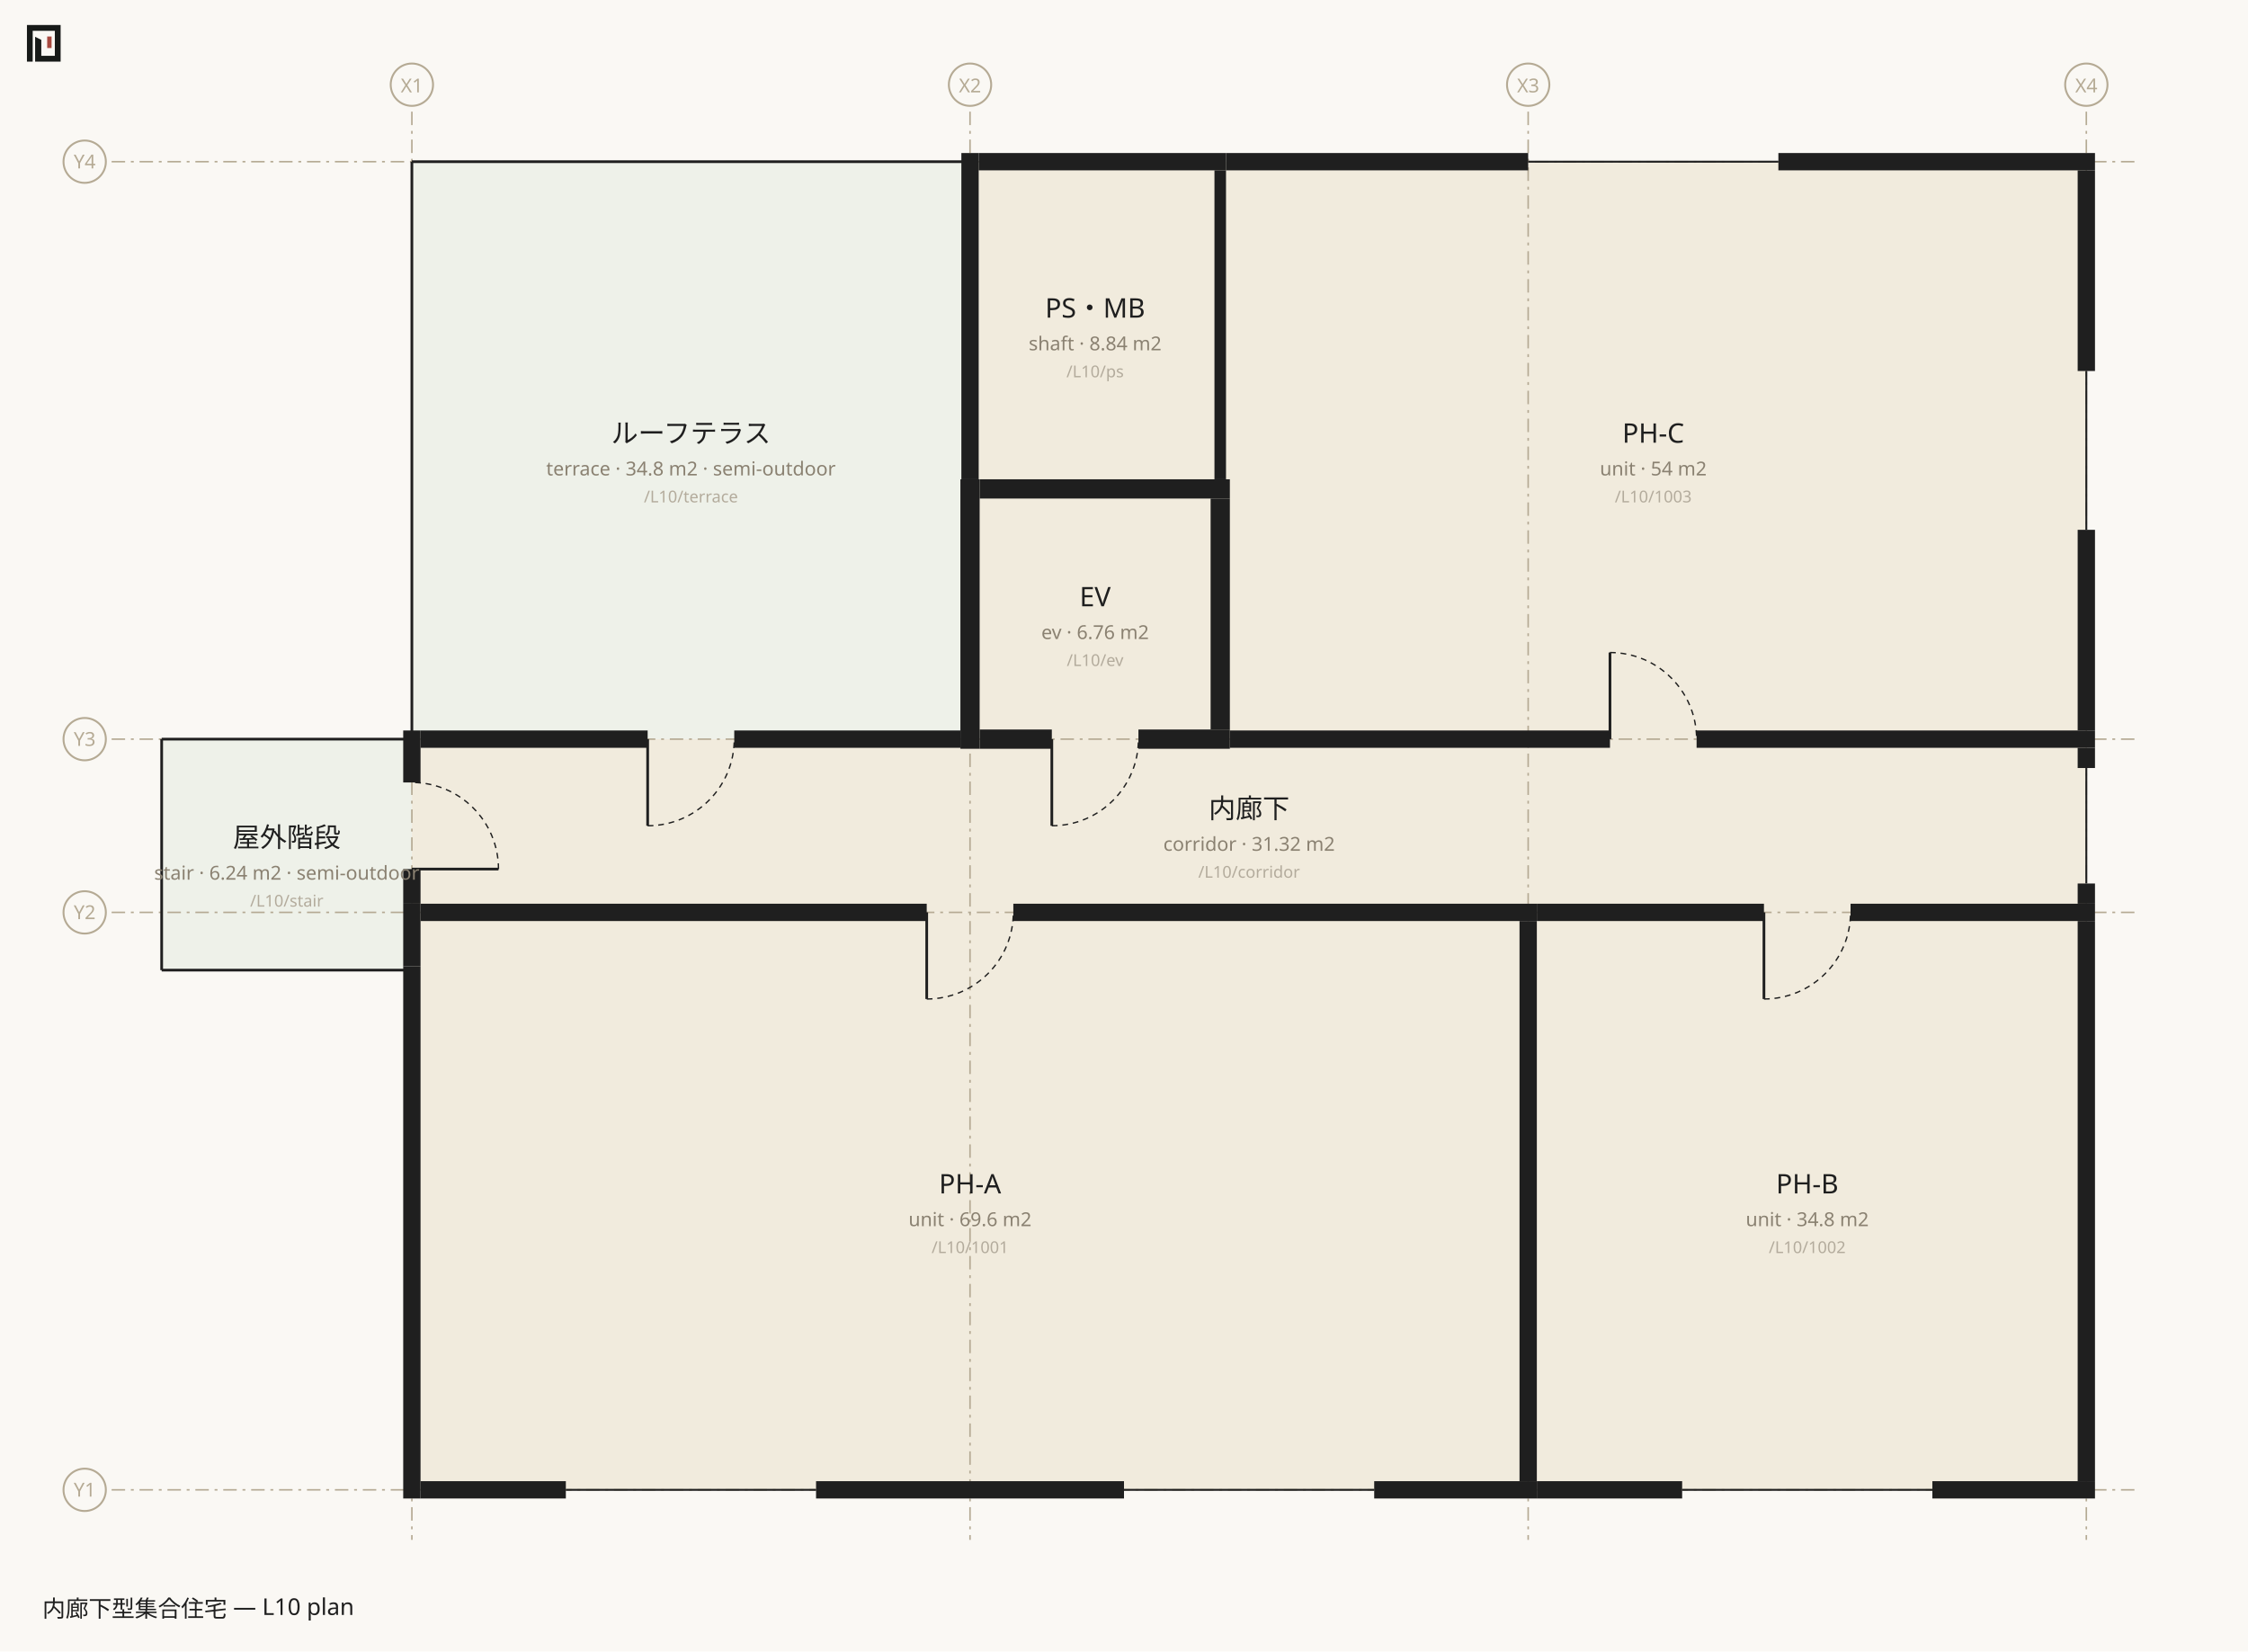
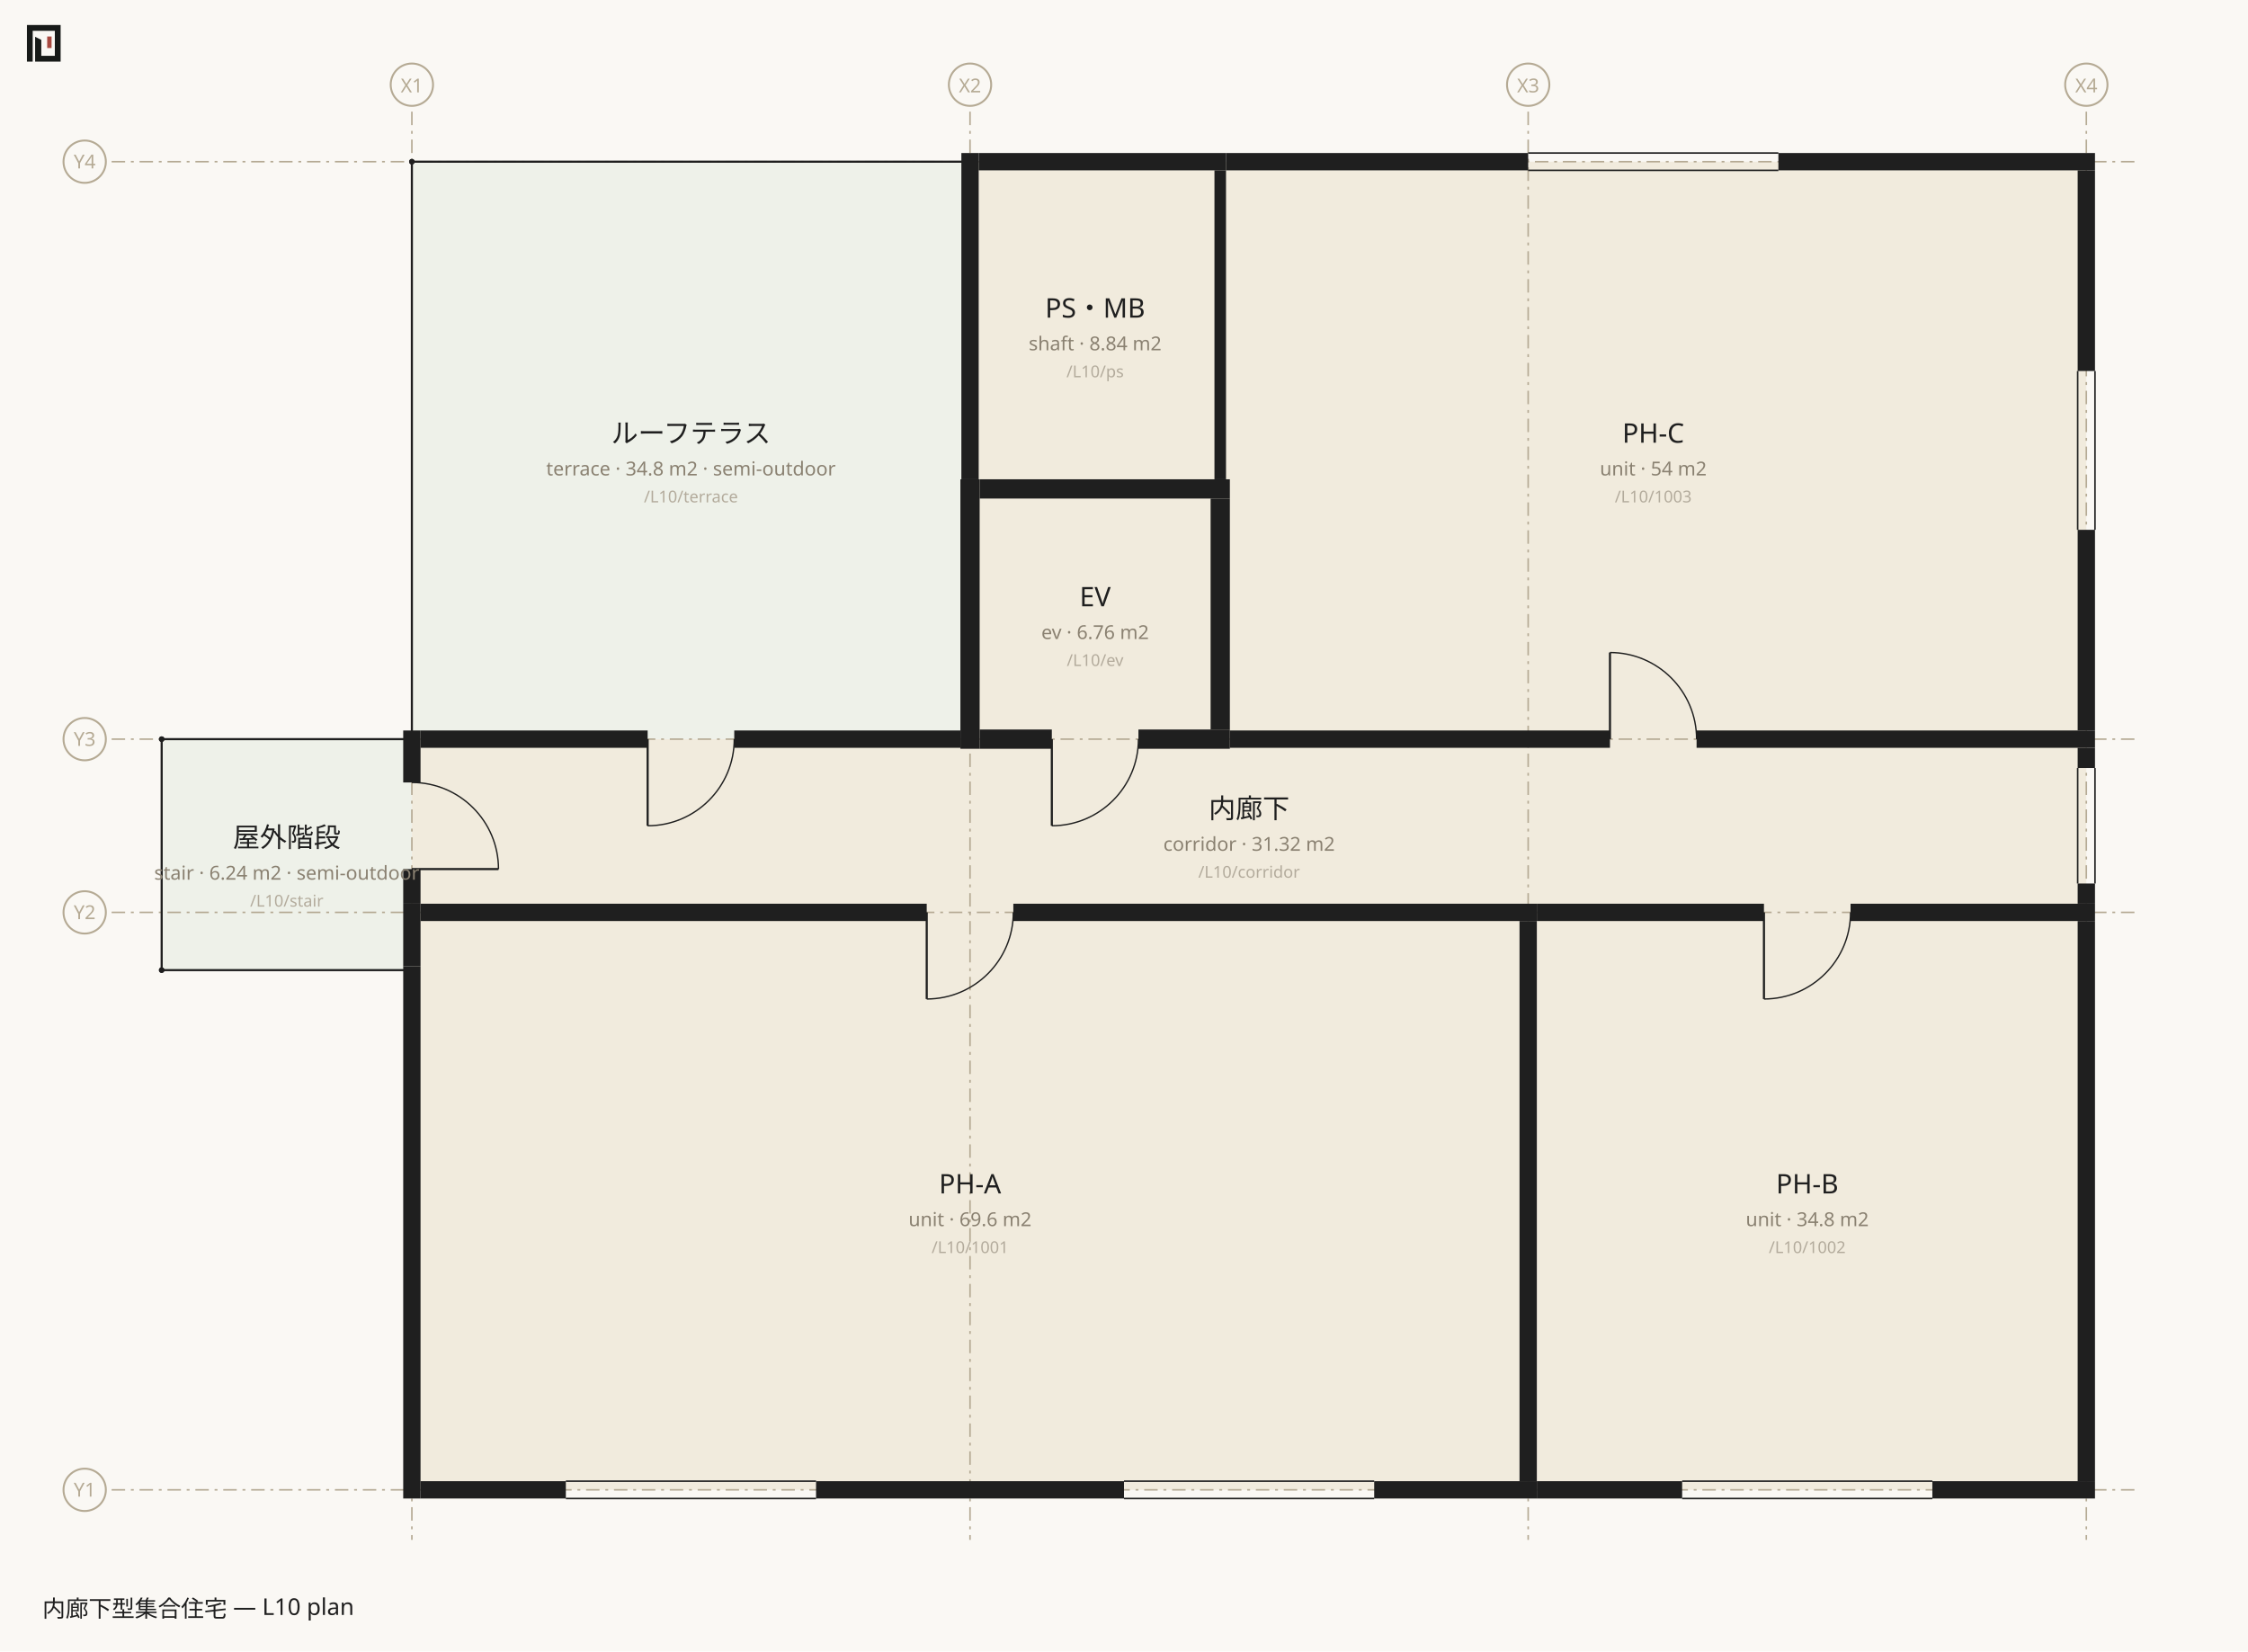
<svg xmlns="http://www.w3.org/2000/svg" width="1168" height="858" viewBox="0 0 1168 858" font-family="'Hiragino Sans','Noto Sans JP',sans-serif">
  <rect width="1168" height="858" fill="#faf8f4" />
  <g transform="translate(9.11 9.27) scale(0.02179)">
    <path d="M1027.53 171.361L224.461 171.363L224.392 1043.39L361.454 1043.42L361.567 308.689L889.587 308.679L889.581 904.864L566.4 904.876L566.387 524.585L419.01 452.015L419.047 1043.39L1027.51 1043.43L1027.53 171.361Z" fill="#171A18" />
    <path d="M707 445.022L811.864 445L811.858 613.697C811.831 648.974 812.209 684.759 811.831 720L707.005 719.933L707 445.022Z" fill="#A84940" />
  </g>
  <path d="M 214 774 L 794 774 L 794 474 L 214 474 Z" fill="#f1ebdd" />
  <path d="M 794 774 L 1084 774 L 1084 474 L 794 474 Z" fill="#f1ebdd" />
  <path d="M 634 384 L 1084 384 L 1084 84 L 634 84 Z" fill="#f1ebdd" />
  <path d="M 214 474 L 1084 474 L 1084 384 L 214 384 Z" fill="#f1ebdd" />
  <path d="M 504 384 L 634 384 L 634 254 L 504 254 Z" fill="#f1ebdd" />
  <path d="M 504 254 L 634 254 L 634 84 L 504 84 Z" fill="#f1ebdd" />
  <path d="M 84 504 L 214 504 L 214 384 L 84 384 Z" fill="#eef1e9" />
  <path d="M 214 384 L 504 384 L 504 84 L 214 84 Z" fill="#eef1e9" />
  <line x1="214" y1="58" x2="214" y2="800" stroke="#b5aa94" stroke-width="0.8" stroke-dasharray="7 3 1.5 3" />
  <circle cx="214" cy="44" r="11" fill="none" stroke="#b5aa94" stroke-width="1" />
  <text x="214" y="48" text-anchor="middle" font-size="10" fill="#b5aa94">X1</text>
  <line x1="504" y1="58" x2="504" y2="800" stroke="#b5aa94" stroke-width="0.8" stroke-dasharray="7 3 1.5 3" />
  <circle cx="504" cy="44" r="11" fill="none" stroke="#b5aa94" stroke-width="1" />
  <text x="504" y="48" text-anchor="middle" font-size="10" fill="#b5aa94">X2</text>
  <line x1="794" y1="58" x2="794" y2="800" stroke="#b5aa94" stroke-width="0.8" stroke-dasharray="7 3 1.5 3" />
  <circle cx="794" cy="44" r="11" fill="none" stroke="#b5aa94" stroke-width="1" />
  <text x="794" y="48" text-anchor="middle" font-size="10" fill="#b5aa94">X3</text>
  <line x1="1084" y1="58" x2="1084" y2="800" stroke="#b5aa94" stroke-width="0.8" stroke-dasharray="7 3 1.5 3" />
  <circle cx="1084" cy="44" r="11" fill="none" stroke="#b5aa94" stroke-width="1" />
  <text x="1084" y="48" text-anchor="middle" font-size="10" fill="#b5aa94">X4</text>
  <line x1="58" y1="774" x2="1110" y2="774" stroke="#b5aa94" stroke-width="0.8" stroke-dasharray="7 3 1.5 3" />
  <circle cx="44" cy="774" r="11" fill="none" stroke="#b5aa94" stroke-width="1" />
  <text x="44" y="777.5" text-anchor="middle" font-size="10" fill="#b5aa94">Y1</text>
  <line x1="58" y1="474" x2="1110" y2="474" stroke="#b5aa94" stroke-width="0.8" stroke-dasharray="7 3 1.5 3" />
  <circle cx="44" cy="474" r="11" fill="none" stroke="#b5aa94" stroke-width="1" />
  <text x="44" y="477.5" text-anchor="middle" font-size="10" fill="#b5aa94">Y2</text>
  <line x1="58" y1="384" x2="1110" y2="384" stroke="#b5aa94" stroke-width="0.8" stroke-dasharray="7 3 1.5 3" />
  <circle cx="44" cy="384" r="11" fill="none" stroke="#b5aa94" stroke-width="1" />
  <text x="44" y="387.5" text-anchor="middle" font-size="10" fill="#b5aa94">Y3</text>
  <line x1="58" y1="84" x2="1110" y2="84" stroke="#b5aa94" stroke-width="0.8" stroke-dasharray="7 3 1.5 3" />
  <circle cx="44" cy="84" r="11" fill="none" stroke="#b5aa94" stroke-width="1" />
  <text x="44" y="87.5" text-anchor="middle" font-size="10" fill="#b5aa94">Y4</text>
  <path d="M 789.5 769.5 L 789.5 478.5 L 798.5 478.5 L 798.5 769.5 Z" fill="#1f1f1f" />
  <path d="M 218.5 469.5 L 481.5 469.5 L 481.5 478.5 L 218.5 478.5 Z" fill="#1f1f1f" />
  <path d="M 526.5 469.5 L 798.5 469.5 L 798.5 478.5 L 526.5 478.5 Z" fill="#1f1f1f" />
  <path d="M 209.5 502 L 209.5 469.5 L 218.5 469.5 L 218.5 502 Z" fill="#1f1f1f" />
  <path d="M 218.5 769.5 L 294 769.5 L 294 778.5 L 218.5 778.5 Z" fill="#1f1f1f" />
  <path d="M 424 769.5 L 584 769.5 L 584 778.5 L 424 778.5 Z" fill="#1f1f1f" />
  <path d="M 714 769.5 L 798.5 769.5 L 798.5 778.5 L 714 778.5 Z" fill="#1f1f1f" />
  <path d="M 209.5 778.5 L 209.5 502 L 218.5 502 L 218.5 778.5 Z" fill="#1f1f1f" />
  <path d="M 798.5 469.5 L 916.5 469.5 L 916.5 478.5 L 798.5 478.5 Z" fill="#1f1f1f" />
  <path d="M 961.5 469.5 L 1088.5 469.5 L 1088.5 478.5 L 961.5 478.5 Z" fill="#1f1f1f" />
  <path d="M 798.5 769.5 L 874 769.5 L 874 778.5 L 798.5 778.5 Z" fill="#1f1f1f" />
  <path d="M 1004 769.5 L 1088.5 769.5 L 1088.5 778.5 L 1004 778.5 Z" fill="#1f1f1f" />
  <path d="M 1079.5 769.5 L 1079.5 478.5 L 1088.5 478.5 L 1088.5 769.5 Z" fill="#1f1f1f" />
  <path d="M 639 379.5 L 836.5 379.5 L 836.5 388.5 L 639 388.5 Z" fill="#1f1f1f" />
  <path d="M 881.5 379.5 L 1088.5 379.5 L 1088.5 388.5 L 881.5 388.5 Z" fill="#1f1f1f" />
  <path d="M 629 379 L 629 259 L 639 259 L 639 379 Z" fill="#1f1f1f" />
  <path d="M 631 249 L 631 88.5 L 637 88.5 L 637 249 Z" fill="#1f1f1f" />
  <path d="M 1079.5 379.5 L 1079.5 275.25 L 1088.5 275.25 L 1088.5 379.5 Z" fill="#1f1f1f" />
  <path d="M 1079.5 192.75 L 1079.5 88.5 L 1088.5 88.5 L 1088.5 192.75 Z" fill="#1f1f1f" />
  <path d="M 637 79.5 L 794 79.5 L 794 88.5 L 637 88.5 Z" fill="#1f1f1f" />
  <path d="M 924 79.5 L 1088.5 79.5 L 1088.5 88.5 L 924 88.5 Z" fill="#1f1f1f" />
  <path d="M 509 379 L 546.5 379 L 546.5 389 L 509 389 Z" fill="#1f1f1f" />
  <path d="M 591.5 379 L 639 379 L 639 389 L 591.5 389 Z" fill="#1f1f1f" />
  <path d="M 209.5 469.5 L 209.5 451.5 L 218.5 451.5 L 218.5 469.5 Z" fill="#1f1f1f" />
  <path d="M 209.5 406.5 L 209.5 379.5 L 218.5 379.5 L 218.5 406.5 Z" fill="#1f1f1f" />
  <path d="M 218.5 379.5 L 336.5 379.5 L 336.5 388.5 L 218.5 388.5 Z" fill="#1f1f1f" />
  <path d="M 381.5 379.5 L 499 379.5 L 499 388.5 L 381.5 388.5 Z" fill="#1f1f1f" />
  <path d="M 1079.5 469.5 L 1079.5 459 L 1088.5 459 L 1088.5 469.5 Z" fill="#1f1f1f" />
  <path d="M 1079.5 399 L 1079.5 388.5 L 1088.5 388.5 L 1088.5 399 Z" fill="#1f1f1f" />
  <path d="M 509 249 L 639 249 L 639 259 L 509 259 Z" fill="#1f1f1f" />
  <path d="M 499 389 L 499 249 L 509 249 L 509 389 Z" fill="#1f1f1f" />
  <path d="M 499.5 249 L 499.5 79.5 L 508.5 79.5 L 508.5 249 Z" fill="#1f1f1f" />
  <path d="M 508.5 79.5 L 637 79.5 L 637 88.5 L 508.5 88.5 Z" fill="#1f1f1f" />
-   <line x1="84" y1="504" x2="214" y2="504" stroke="#1f1f1f" stroke-width="1.4" />
-   <line x1="84" y1="384" x2="214" y2="384" stroke="#1f1f1f" stroke-width="1.4" />
-   <line x1="84" y1="504" x2="84" y2="384" stroke="#1f1f1f" stroke-width="1.4" />
-   <line x1="214" y1="84" x2="504" y2="84" stroke="#1f1f1f" stroke-width="1.4" />
-   <line x1="214" y1="384" x2="214" y2="84" stroke="#1f1f1f" stroke-width="1.4" />
-   <line x1="481.5" y1="474" x2="481.5" y2="519" stroke="#1f1f1f" stroke-width="1.4" />
-   <path d="M 481.5 519 A 45 45 0 0 0 526.5 474" fill="none" stroke="#1f1f1f" stroke-width="0.7" stroke-dasharray="3 2.5" />
-   <line x1="294" y1="774" x2="424" y2="774" stroke="#1f1f1f" stroke-width="1" />
-   <line x1="584" y1="774" x2="714" y2="774" stroke="#1f1f1f" stroke-width="1" />
-   <line x1="916.5" y1="474" x2="916.5" y2="519" stroke="#1f1f1f" stroke-width="1.4" />
-   <path d="M 916.5 519 A 45 45 0 0 0 961.5 474" fill="none" stroke="#1f1f1f" stroke-width="0.7" stroke-dasharray="3 2.5" />
-   <line x1="874" y1="774" x2="1004" y2="774" stroke="#1f1f1f" stroke-width="1" />
-   <line x1="836.5" y1="384" x2="836.5" y2="339" stroke="#1f1f1f" stroke-width="1.4" />
-   <path d="M 836.5 339 A 45 45 0 0 1 881.5 384" fill="none" stroke="#1f1f1f" stroke-width="0.7" stroke-dasharray="3 2.5" />
-   <line x1="1084" y1="275.25" x2="1084" y2="192.75" stroke="#1f1f1f" stroke-width="1" />
-   <line x1="794" y1="84" x2="924" y2="84" stroke="#1f1f1f" stroke-width="1" />
-   <line x1="546.5" y1="384" x2="546.5" y2="429" stroke="#1f1f1f" stroke-width="1.4" />
-   <path d="M 546.5 429 A 45 45 0 0 0 591.5 384" fill="none" stroke="#1f1f1f" stroke-width="0.7" stroke-dasharray="3 2.5" />
-   <line x1="214" y1="451.5" x2="259" y2="451.5" stroke="#1f1f1f" stroke-width="1.4" />
-   <path d="M 259 451.5 A 45 45 0 0 0 214 406.5" fill="none" stroke="#1f1f1f" stroke-width="0.7" stroke-dasharray="3 2.5" />
-   <line x1="336.5" y1="384" x2="336.5" y2="429" stroke="#1f1f1f" stroke-width="1.4" />
-   <path d="M 336.5 429 A 45 45 0 0 0 381.5 384" fill="none" stroke="#1f1f1f" stroke-width="0.7" stroke-dasharray="3 2.5" />
-   <line x1="1084" y1="459" x2="1084" y2="399" stroke="#1f1f1f" stroke-width="1" />
+   <g class="boundary-rail">
+     <line x1="84" y1="504" x2="214" y2="504" stroke="#1f1f1f" stroke-width="1.1" />
+     <circle class="boundary-rail-post" cx="84" cy="504" r="1.45" fill="#1f1f1f" />
+     <circle class="boundary-rail-post" cx="214" cy="504" r="1.45" fill="#1f1f1f" />
+   </g>
+   <g class="boundary-rail">
+     <line x1="84" y1="384" x2="214" y2="384" stroke="#1f1f1f" stroke-width="1.1" />
+     <circle class="boundary-rail-post" cx="84" cy="384" r="1.45" fill="#1f1f1f" />
+     <circle class="boundary-rail-post" cx="214" cy="384" r="1.45" fill="#1f1f1f" />
+   </g>
+   <g class="boundary-rail">
+     <line x1="84" y1="504" x2="84" y2="384" stroke="#1f1f1f" stroke-width="1.1" />
+     <circle class="boundary-rail-post" cx="84" cy="504" r="1.45" fill="#1f1f1f" />
+     <circle class="boundary-rail-post" cx="84" cy="384" r="1.45" fill="#1f1f1f" />
+   </g>
+   <g class="boundary-rail">
+     <line x1="214" y1="84" x2="504" y2="84" stroke="#1f1f1f" stroke-width="1.1" />
+     <circle class="boundary-rail-post" cx="214" cy="84" r="1.45" fill="#1f1f1f" />
+     <circle class="boundary-rail-post" cx="504" cy="84" r="1.45" fill="#1f1f1f" />
+   </g>
+   <g class="boundary-rail">
+     <line x1="214" y1="384" x2="214" y2="84" stroke="#1f1f1f" stroke-width="1.1" />
+     <circle class="boundary-rail-post" cx="214" cy="384" r="1.45" fill="#1f1f1f" />
+     <circle class="boundary-rail-post" cx="214" cy="84" r="1.45" fill="#1f1f1f" />
+   </g>
+   <line x1="481.5" y1="474" x2="481.5" y2="519" stroke="#1f1f1f" stroke-width="1.1" />
+   <path class="opening-door-arc" d="M 481.5 519 A 45 45 0 0 0 526.5 474" fill="none" stroke="#1f1f1f" stroke-width="0.7" />
+   <g class="opening-window">
+     <path d="M 294 769.5 L 424 769.5 M 294 778.5 L 424 778.5" fill="none" stroke="#1f1f1f" stroke-width="0.8" />
+   </g>
+   <g class="opening-window">
+     <path d="M 584 769.5 L 714 769.5 M 584 778.5 L 714 778.5" fill="none" stroke="#1f1f1f" stroke-width="0.8" />
+   </g>
+   <line x1="916.5" y1="474" x2="916.5" y2="519" stroke="#1f1f1f" stroke-width="1.1" />
+   <path class="opening-door-arc" d="M 916.5 519 A 45 45 0 0 0 961.5 474" fill="none" stroke="#1f1f1f" stroke-width="0.7" />
+   <g class="opening-window">
+     <path d="M 874 769.5 L 1004 769.5 M 874 778.5 L 1004 778.5" fill="none" stroke="#1f1f1f" stroke-width="0.8" />
+   </g>
+   <line x1="836.5" y1="384" x2="836.5" y2="339" stroke="#1f1f1f" stroke-width="1.1" />
+   <path class="opening-door-arc" d="M 836.5 339 A 45 45 0 0 1 881.5 384" fill="none" stroke="#1f1f1f" stroke-width="0.7" />
+   <g class="opening-window">
+     <path d="M 1079.5 275.25 L 1079.5 192.75 M 1088.5 275.25 L 1088.5 192.75" fill="none" stroke="#1f1f1f" stroke-width="0.8" />
+   </g>
+   <g class="opening-window">
+     <path d="M 794 79.5 L 924 79.5 M 794 88.5 L 924 88.5" fill="none" stroke="#1f1f1f" stroke-width="0.8" />
+   </g>
+   <line x1="546.5" y1="384" x2="546.5" y2="429" stroke="#1f1f1f" stroke-width="1.1" />
+   <path class="opening-door-arc" d="M 546.5 429 A 45 45 0 0 0 591.5 384" fill="none" stroke="#1f1f1f" stroke-width="0.7" />
+   <line x1="214" y1="451.5" x2="259" y2="451.5" stroke="#1f1f1f" stroke-width="1.1" />
+   <path class="opening-door-arc" d="M 259 451.5 A 45 45 0 0 0 214 406.5" fill="none" stroke="#1f1f1f" stroke-width="0.7" />
+   <line x1="336.5" y1="384" x2="336.5" y2="429" stroke="#1f1f1f" stroke-width="1.1" />
+   <path class="opening-door-arc" d="M 336.5 429 A 45 45 0 0 0 381.5 384" fill="none" stroke="#1f1f1f" stroke-width="0.7" />
+   <g class="opening-window">
+     <path d="M 1079.5 459 L 1079.5 399 M 1088.5 459 L 1088.5 399" fill="none" stroke="#1f1f1f" stroke-width="0.8" />
+   </g>
  <text x="504" y="620" text-anchor="middle" font-size="14" fill="#1f1f1f">PH-A</text>
  <text x="504" y="637" text-anchor="middle" font-size="10" fill="#8a8171">unit · 69.6 m2</text>
  <text x="504" y="651" text-anchor="middle" font-size="8.5" fill="#b3ab9c">/L10/1001</text>
  <text x="939" y="620" text-anchor="middle" font-size="14" fill="#1f1f1f">PH-B</text>
  <text x="939" y="637" text-anchor="middle" font-size="10" fill="#8a8171">unit · 34.8 m2</text>
  <text x="939" y="651" text-anchor="middle" font-size="8.5" fill="#b3ab9c">/L10/1002</text>
  <text x="859" y="230" text-anchor="middle" font-size="14" fill="#1f1f1f">PH-C</text>
  <text x="859" y="247" text-anchor="middle" font-size="10" fill="#8a8171">unit · 54 m2</text>
  <text x="859" y="261" text-anchor="middle" font-size="8.5" fill="#b3ab9c">/L10/1003</text>
  <text x="649" y="425" text-anchor="middle" font-size="14" fill="#1f1f1f">内廊下</text>
  <text x="649" y="442" text-anchor="middle" font-size="10" fill="#8a8171">corridor · 31.32 m2</text>
  <text x="649" y="456" text-anchor="middle" font-size="8.5" fill="#b3ab9c">/L10/corridor</text>
  <text x="569" y="315" text-anchor="middle" font-size="14" fill="#1f1f1f">EV</text>
  <text x="569" y="332" text-anchor="middle" font-size="10" fill="#8a8171">ev · 6.76 m2</text>
  <text x="569" y="346" text-anchor="middle" font-size="8.5" fill="#b3ab9c">/L10/ev</text>
  <text x="569" y="165" text-anchor="middle" font-size="14" fill="#1f1f1f">PS・MB</text>
  <text x="569" y="182" text-anchor="middle" font-size="10" fill="#8a8171">shaft · 8.84 m2</text>
  <text x="569" y="196" text-anchor="middle" font-size="8.5" fill="#b3ab9c">/L10/ps</text>
  <text x="149" y="440" text-anchor="middle" font-size="14" fill="#1f1f1f">屋外階段</text>
  <text x="149" y="457" text-anchor="middle" font-size="10" fill="#8a8171">stair · 6.24 m2 · semi-outdoor</text>
  <text x="149" y="471" text-anchor="middle" font-size="8.5" fill="#b3ab9c">/L10/stair</text>
  <text x="359" y="230" text-anchor="middle" font-size="14" fill="#1f1f1f">ルーフテラス</text>
  <text x="359" y="247" text-anchor="middle" font-size="10" fill="#8a8171">terrace · 34.8 m2 · semi-outdoor</text>
  <text x="359" y="261" text-anchor="middle" font-size="8.5" fill="#b3ab9c">/L10/terrace</text>
  <text x="22" y="840" font-size="12" fill="#1f1f1f">内廊下型集合住宅 — L10 plan</text>
</svg>
